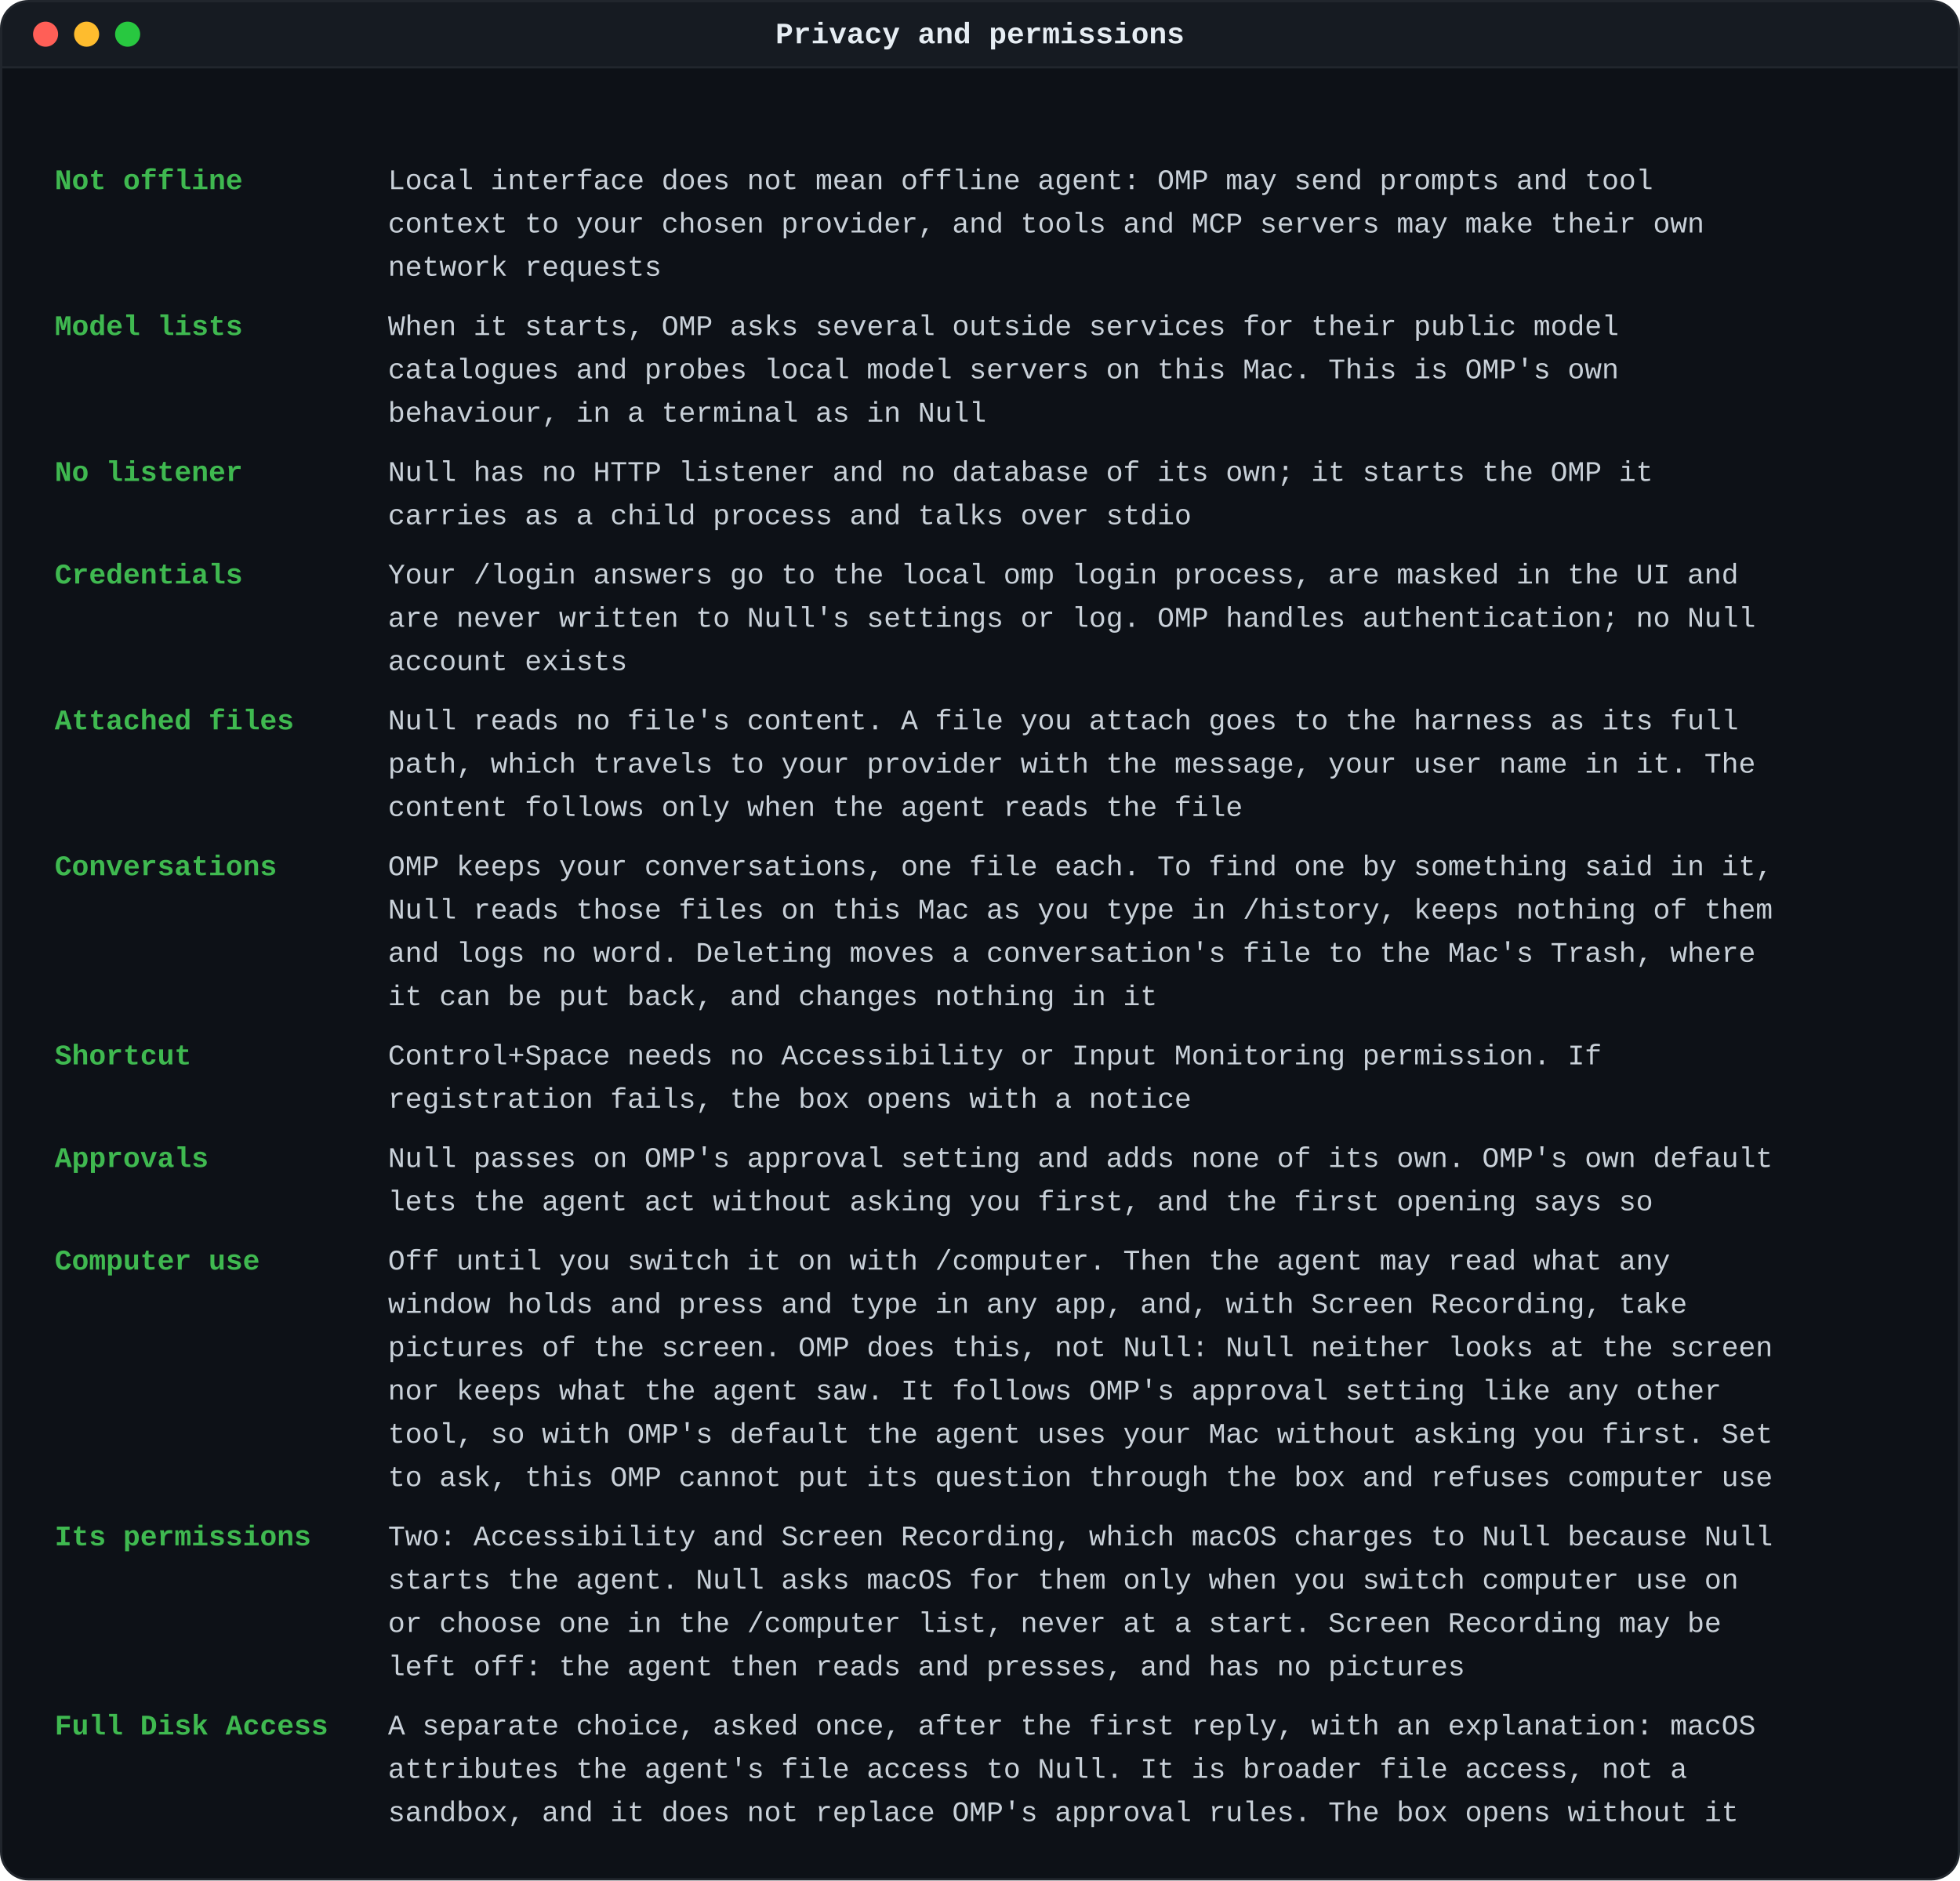
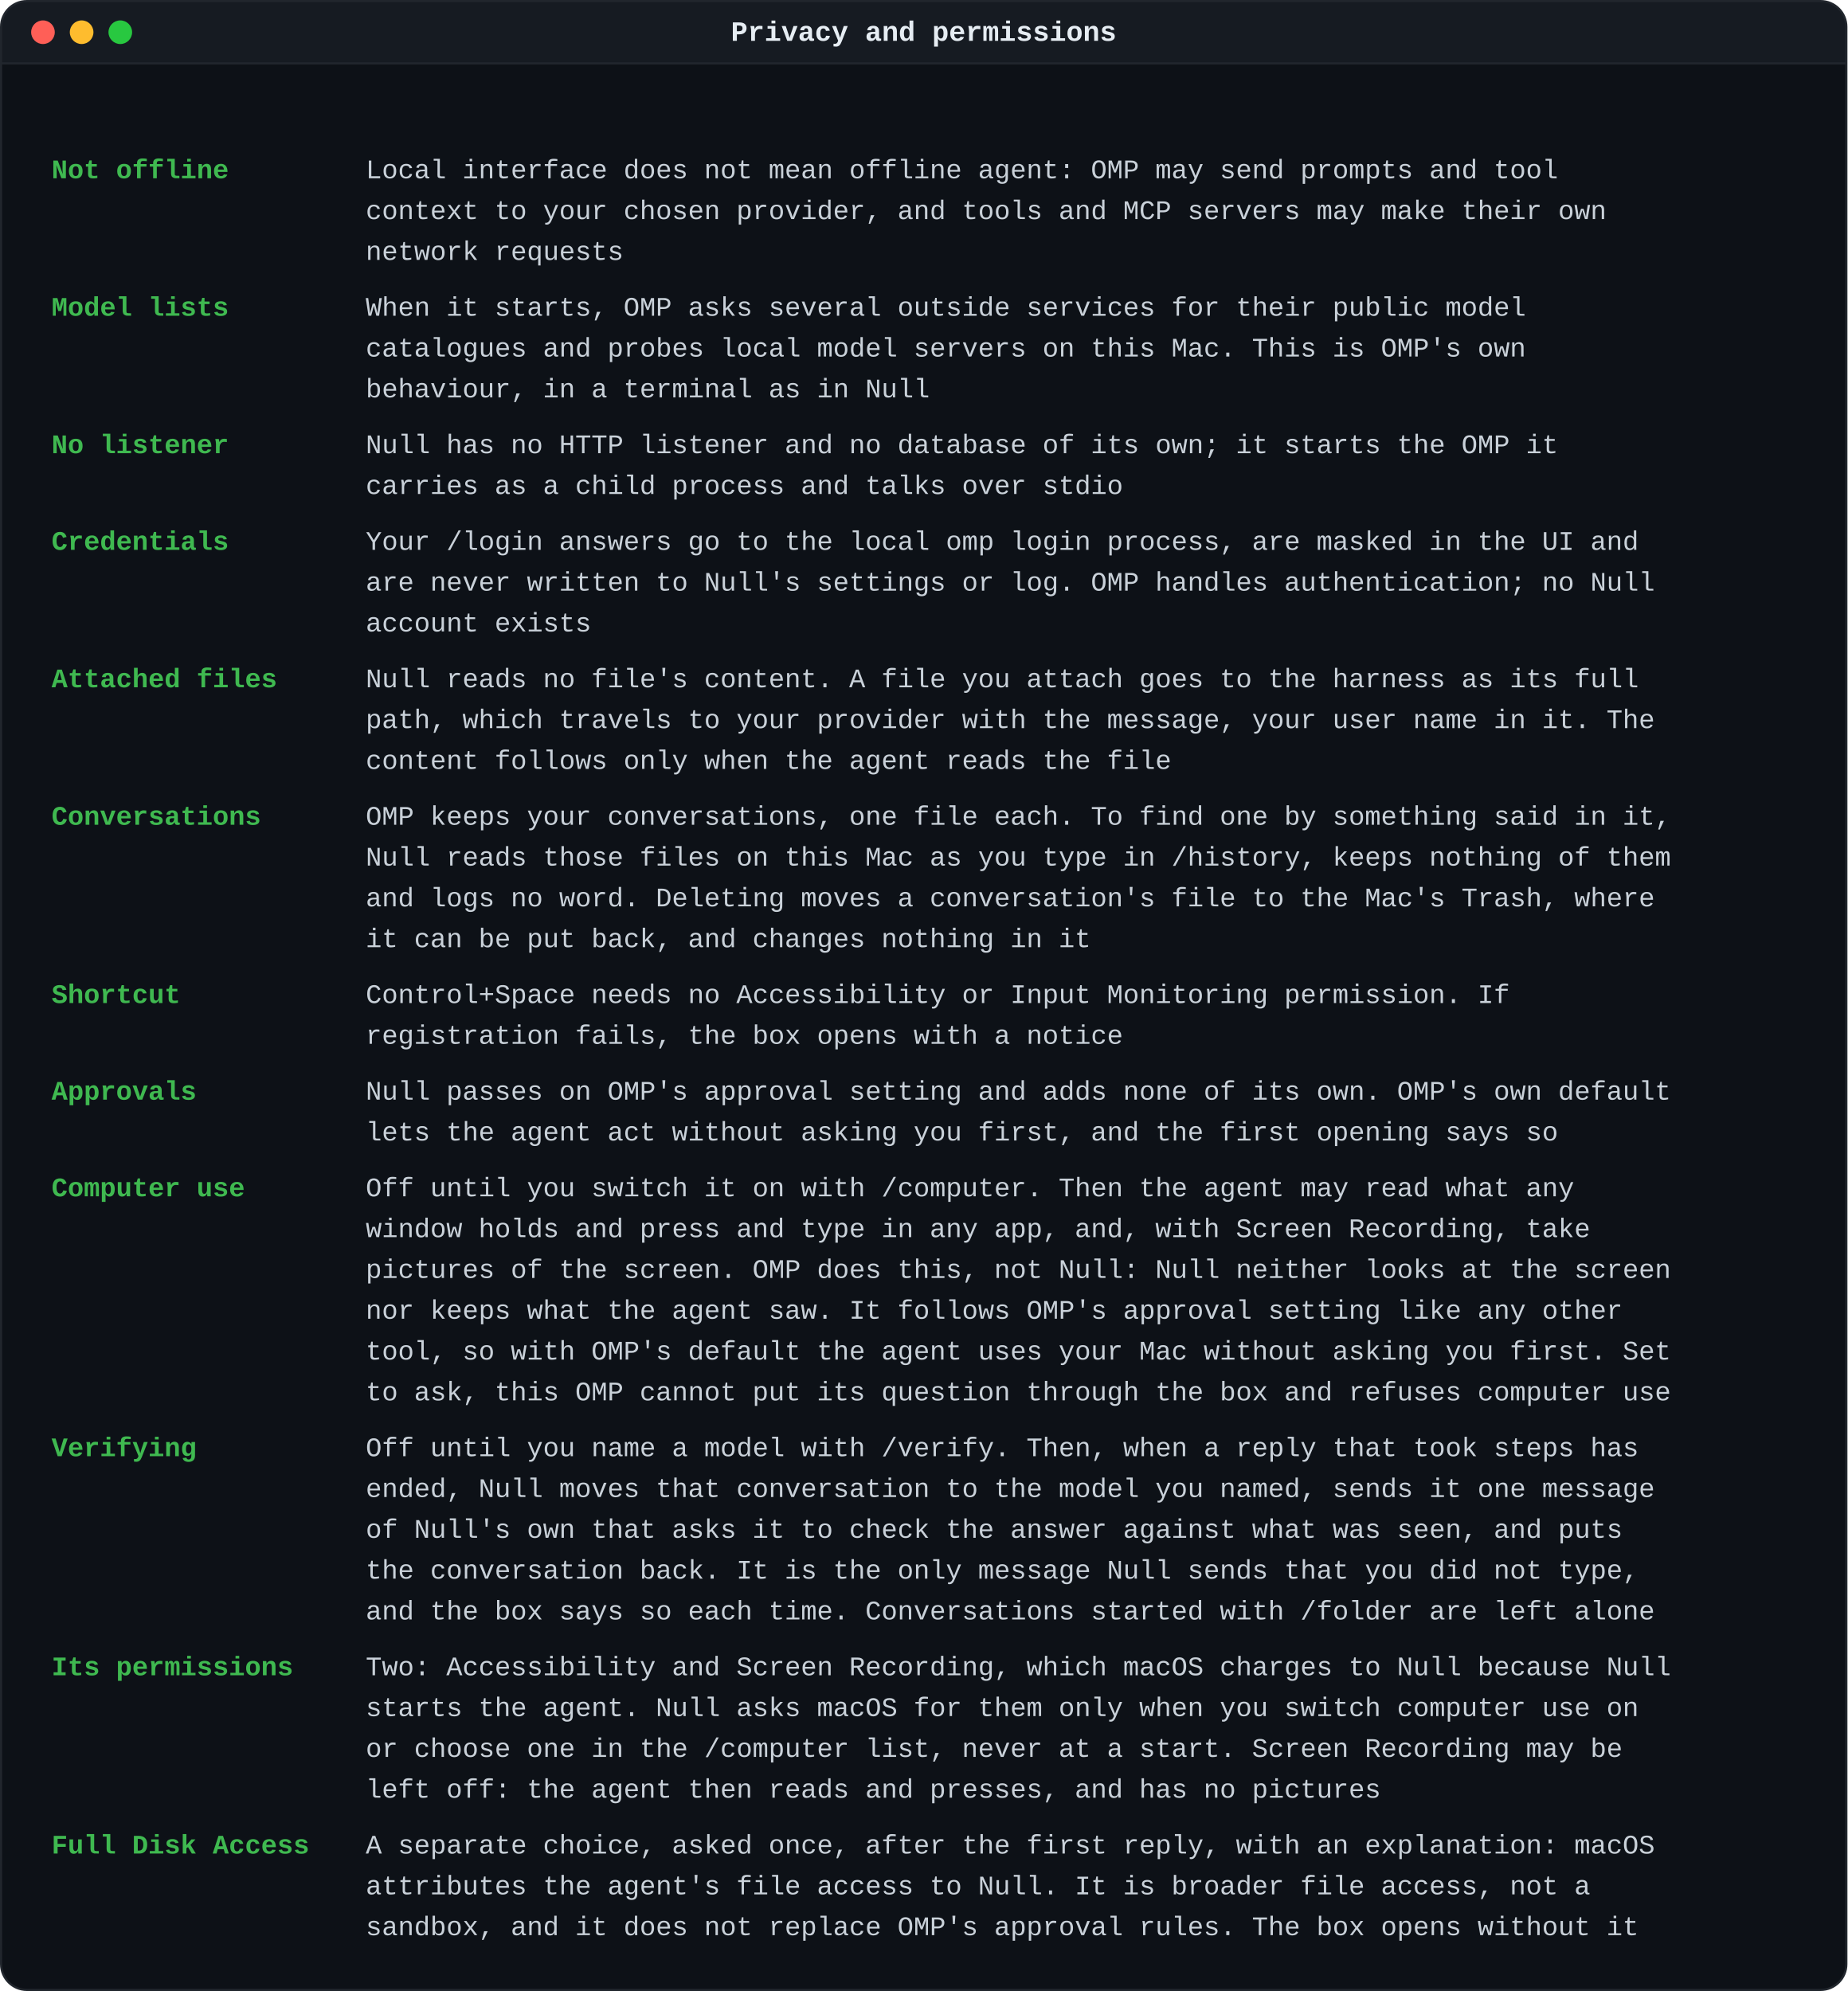
- <svg xmlns="http://www.w3.org/2000/svg" viewBox="0 0 860 825" width="860" height="825" fill="none" role="img" aria-label="Privacy and permissions. Not offline: Local interface does not mean offline agent: OMP may send prompts and tool context to your chosen provider, and tools and MCP servers may make their own network requests Model lists: When it starts, OMP asks several outside services for their public model catalogues and probes local model servers on this Mac. This is OMP's own behaviour, in a terminal as in Null No listener: Null has no HTTP listener and no database of its own; it starts the OMP it carries as a child process and talks over stdio Credentials: Your /login answers go to the local omp login process, are masked in the UI and are never written to Null's settings or log. OMP handles authentication; no Null account exists Attached files: Null reads no file's content. A file you attach goes to the harness as its full path, which travels to your provider with the message, your user name in it. The content follows only when the agent reads the file Conversations: OMP keeps your conversations, one file each. To find one by something said in it, Null reads those files on this Mac as you type in /history, keeps nothing of them and logs no word. Deleting moves a conversation's file to the Mac's Trash, where it can be put back, and changes nothing in it Shortcut: Control+Space needs no Accessibility or Input Monitoring permission. If registration fails, the box opens with a notice Approvals: Null passes on OMP's approval setting and adds none of its own. OMP's own default lets the agent act without asking you first, and the first opening says so Computer use: Off until you switch it on with /computer. Then the agent may read what any window holds and press and type in any app, and, with Screen Recording, take pictures of the screen. OMP does this, not Null: Null neither looks at the screen nor keeps what the agent saw. It follows OMP's approval setting like any other tool, so with OMP's default the agent uses your Mac without asking you first. Set to ask, this OMP cannot put its question through the box and refuses computer use Its permissions: Two: Accessibility and Screen Recording, which macOS charges to Null because Null starts the agent. Null asks macOS for them only when you switch computer use on or choose one in the /computer list, never at a start. Screen Recording may be left off: the agent then reads and presses, and has no pictures Full Disk Access: A separate choice, asked once, after the first reply, with an explanation: macOS attributes the agent's file access to Null. It is broader file access, not a sandbox, and it does not replace OMP's approval rules. The box opens without it">
+ <svg xmlns="http://www.w3.org/2000/svg" viewBox="0 0 860 927" width="860" height="927" fill="none" role="img" aria-label="Privacy and permissions. Not offline: Local interface does not mean offline agent: OMP may send prompts and tool context to your chosen provider, and tools and MCP servers may make their own network requests Model lists: When it starts, OMP asks several outside services for their public model catalogues and probes local model servers on this Mac. This is OMP's own behaviour, in a terminal as in Null No listener: Null has no HTTP listener and no database of its own; it starts the OMP it carries as a child process and talks over stdio Credentials: Your /login answers go to the local omp login process, are masked in the UI and are never written to Null's settings or log. OMP handles authentication; no Null account exists Attached files: Null reads no file's content. A file you attach goes to the harness as its full path, which travels to your provider with the message, your user name in it. The content follows only when the agent reads the file Conversations: OMP keeps your conversations, one file each. To find one by something said in it, Null reads those files on this Mac as you type in /history, keeps nothing of them and logs no word. Deleting moves a conversation's file to the Mac's Trash, where it can be put back, and changes nothing in it Shortcut: Control+Space needs no Accessibility or Input Monitoring permission. If registration fails, the box opens with a notice Approvals: Null passes on OMP's approval setting and adds none of its own. OMP's own default lets the agent act without asking you first, and the first opening says so Computer use: Off until you switch it on with /computer. Then the agent may read what any window holds and press and type in any app, and, with Screen Recording, take pictures of the screen. OMP does this, not Null: Null neither looks at the screen nor keeps what the agent saw. It follows OMP's approval setting like any other tool, so with OMP's default the agent uses your Mac without asking you first. Set to ask, this OMP cannot put its question through the box and refuses computer use Verifying: Off until you name a model with /verify. Then, when a reply that took steps has ended, Null moves that conversation to the model you named, sends it one message of Null's own that asks it to check the answer against what was seen, and puts the conversation back. It is the only message Null sends that you did not type, and the box says so each time. Conversations started with /folder are left alone Its permissions: Two: Accessibility and Screen Recording, which macOS charges to Null because Null starts the agent. Null asks macOS for them only when you switch computer use on or choose one in the /computer list, never at a start. Screen Recording may be left off: the agent then reads and presses, and has no pictures Full Disk Access: A separate choice, asked once, after the first reply, with an explanation: macOS attributes the agent's file access to Null. It is broader file access, not a sandbox, and it does not replace OMP's approval rules. The box opens without it">
  <style>
    text { font-family: ui-monospace,SFMono-Regular,'SF Mono',Menlo,Consolas,'Liberation Mono',monospace; }
    .rise { animation: rise .35s ease-out both; }
    .fade { animation: fade .4s ease-out both; }
    .blink { animation: blink 1.1s steps(1) infinite; }
    @keyframes rise { from { opacity: 0; transform: translateY(4px); } }
    @keyframes fade { from { opacity: 0; } }
    @keyframes blink { 50% { opacity: 0; } }
    @keyframes hold { 0%, 99.9% { opacity: 1; } 100% { opacity: 0; } }
    @media (prefers-reduced-motion: reduce) { * { animation: none !important; } }
  </style>
  <clipPath id="win">
-     <rect x="0.5" y="0.5" width="859" height="824" rx="12" />
+     <rect x="0.5" y="0.5" width="859" height="926" rx="12" />
  </clipPath>
  <g clip-path="url(#win)">
-     <rect width="860" height="825" fill="#0D1117" />
+     <rect width="860" height="927" fill="#0D1117" />
    <rect width="860" height="30" fill="#161B22" />
    <path d="M0 29.5H860" stroke="#21262D" />
    <circle cx="20" cy="15.0" r="5.5" fill="#FF5F57" />
    <circle cx="38" cy="15.0" r="5.5" fill="#FEBC2E" />
    <circle cx="56" cy="15.0" r="5.5" fill="#28C840" />
    <text x="430.0" y="19.0" font-size="13" font-weight="600" fill="#E6EDF3" text-anchor="middle">Privacy and permissions</text>
    <text x="24" y="83.0" font-size="12.5" font-weight="700" fill="#3FB950">Not offline</text>
    <text x="170.25" y="83.0" font-size="12.5" fill="#C9D1D9">Local interface does not mean offline agent: OMP may send prompts and tool</text>
    <text x="170.25" y="102.0" font-size="12.5" fill="#C9D1D9">context to your chosen provider, and tools and MCP servers may make their own</text>
    <text x="170.25" y="121.0" font-size="12.5" fill="#C9D1D9">network requests</text>
    <text x="24" y="147.0" font-size="12.5" font-weight="700" fill="#3FB950">Model lists</text>
    <text x="170.25" y="147.0" font-size="12.5" fill="#C9D1D9">When it starts, OMP asks several outside services for their public model</text>
    <text x="170.25" y="166.0" font-size="12.5" fill="#C9D1D9">catalogues and probes local model servers on this Mac. This is OMP's own</text>
    <text x="170.25" y="185.0" font-size="12.5" fill="#C9D1D9">behaviour, in a terminal as in Null</text>
    <text x="24" y="211.0" font-size="12.5" font-weight="700" fill="#3FB950">No listener</text>
    <text x="170.25" y="211.0" font-size="12.5" fill="#C9D1D9">Null has no HTTP listener and no database of its own; it starts the OMP it</text>
    <text x="170.25" y="230.0" font-size="12.5" fill="#C9D1D9">carries as a child process and talks over stdio</text>
    <text x="24" y="256.0" font-size="12.5" font-weight="700" fill="#3FB950">Credentials</text>
    <text x="170.25" y="256.0" font-size="12.5" fill="#C9D1D9">Your /login answers go to the local omp login process, are masked in the UI and</text>
    <text x="170.25" y="275.0" font-size="12.5" fill="#C9D1D9">are never written to Null's settings or log. OMP handles authentication; no Null</text>
    <text x="170.25" y="294.0" font-size="12.5" fill="#C9D1D9">account exists</text>
    <text x="24" y="320.0" font-size="12.5" font-weight="700" fill="#3FB950">Attached files</text>
    <text x="170.25" y="320.0" font-size="12.5" fill="#C9D1D9">Null reads no file's content. A file you attach goes to the harness as its full</text>
    <text x="170.25" y="339.0" font-size="12.5" fill="#C9D1D9">path, which travels to your provider with the message, your user name in it. The</text>
    <text x="170.25" y="358.0" font-size="12.5" fill="#C9D1D9">content follows only when the agent reads the file</text>
    <text x="24" y="384.0" font-size="12.5" font-weight="700" fill="#3FB950">Conversations</text>
    <text x="170.25" y="384.0" font-size="12.5" fill="#C9D1D9">OMP keeps your conversations, one file each. To find one by something said in it,</text>
    <text x="170.25" y="403.0" font-size="12.5" fill="#C9D1D9">Null reads those files on this Mac as you type in /history, keeps nothing of them</text>
    <text x="170.25" y="422.0" font-size="12.5" fill="#C9D1D9">and logs no word. Deleting moves a conversation's file to the Mac's Trash, where</text>
    <text x="170.25" y="441.0" font-size="12.5" fill="#C9D1D9">it can be put back, and changes nothing in it</text>
    <text x="24" y="467.0" font-size="12.5" font-weight="700" fill="#3FB950">Shortcut</text>
    <text x="170.25" y="467.0" font-size="12.5" fill="#C9D1D9">Control+Space needs no Accessibility or Input Monitoring permission. If</text>
    <text x="170.25" y="486.0" font-size="12.5" fill="#C9D1D9">registration fails, the box opens with a notice</text>
    <text x="24" y="512.0" font-size="12.5" font-weight="700" fill="#3FB950">Approvals</text>
    <text x="170.25" y="512.0" font-size="12.5" fill="#C9D1D9">Null passes on OMP's approval setting and adds none of its own. OMP's own default</text>
    <text x="170.25" y="531.0" font-size="12.5" fill="#C9D1D9">lets the agent act without asking you first, and the first opening says so</text>
    <text x="24" y="557.0" font-size="12.5" font-weight="700" fill="#3FB950">Computer use</text>
    <text x="170.25" y="557.0" font-size="12.5" fill="#C9D1D9">Off until you switch it on with /computer. Then the agent may read what any</text>
    <text x="170.25" y="576.0" font-size="12.5" fill="#C9D1D9">window holds and press and type in any app, and, with Screen Recording, take</text>
    <text x="170.25" y="595.0" font-size="12.5" fill="#C9D1D9">pictures of the screen. OMP does this, not Null: Null neither looks at the screen</text>
    <text x="170.25" y="614.0" font-size="12.5" fill="#C9D1D9">nor keeps what the agent saw. It follows OMP's approval setting like any other</text>
    <text x="170.25" y="633.0" font-size="12.5" fill="#C9D1D9">tool, so with OMP's default the agent uses your Mac without asking you first. Set</text>
    <text x="170.25" y="652.0" font-size="12.5" fill="#C9D1D9">to ask, this OMP cannot put its question through the box and refuses computer use</text>
-     <text x="24" y="678.0" font-size="12.5" font-weight="700" fill="#3FB950">Its permissions</text>
-     <text x="170.25" y="678.0" font-size="12.5" fill="#C9D1D9">Two: Accessibility and Screen Recording, which macOS charges to Null because Null</text>
-     <text x="170.25" y="697.0" font-size="12.5" fill="#C9D1D9">starts the agent. Null asks macOS for them only when you switch computer use on</text>
-     <text x="170.25" y="716.0" font-size="12.5" fill="#C9D1D9">or choose one in the /computer list, never at a start. Screen Recording may be</text>
-     <text x="170.25" y="735.0" font-size="12.5" fill="#C9D1D9">left off: the agent then reads and presses, and has no pictures</text>
-     <text x="24" y="761.0" font-size="12.5" font-weight="700" fill="#3FB950">Full Disk Access</text>
-     <text x="170.25" y="761.0" font-size="12.5" fill="#C9D1D9">A separate choice, asked once, after the first reply, with an explanation: macOS</text>
-     <text x="170.25" y="780.0" font-size="12.5" fill="#C9D1D9">attributes the agent's file access to Null. It is broader file access, not a</text>
-     <text x="170.25" y="799.0" font-size="12.5" fill="#C9D1D9">sandbox, and it does not replace OMP's approval rules. The box opens without it</text>
+     <text x="24" y="678.0" font-size="12.5" font-weight="700" fill="#3FB950">Verifying</text>
+     <text x="170.25" y="678.0" font-size="12.5" fill="#C9D1D9">Off until you name a model with /verify. Then, when a reply that took steps has</text>
+     <text x="170.25" y="697.0" font-size="12.5" fill="#C9D1D9">ended, Null moves that conversation to the model you named, sends it one message</text>
+     <text x="170.25" y="716.0" font-size="12.5" fill="#C9D1D9">of Null's own that asks it to check the answer against what was seen, and puts</text>
+     <text x="170.25" y="735.0" font-size="12.5" fill="#C9D1D9">the conversation back. It is the only message Null sends that you did not type,</text>
+     <text x="170.25" y="754.0" font-size="12.5" fill="#C9D1D9">and the box says so each time. Conversations started with /folder are left alone</text>
+     <text x="24" y="780.0" font-size="12.5" font-weight="700" fill="#3FB950">Its permissions</text>
+     <text x="170.25" y="780.0" font-size="12.5" fill="#C9D1D9">Two: Accessibility and Screen Recording, which macOS charges to Null because Null</text>
+     <text x="170.25" y="799.0" font-size="12.5" fill="#C9D1D9">starts the agent. Null asks macOS for them only when you switch computer use on</text>
+     <text x="170.25" y="818.0" font-size="12.5" fill="#C9D1D9">or choose one in the /computer list, never at a start. Screen Recording may be</text>
+     <text x="170.25" y="837.0" font-size="12.5" fill="#C9D1D9">left off: the agent then reads and presses, and has no pictures</text>
+     <text x="24" y="863.0" font-size="12.5" font-weight="700" fill="#3FB950">Full Disk Access</text>
+     <text x="170.25" y="863.0" font-size="12.5" fill="#C9D1D9">A separate choice, asked once, after the first reply, with an explanation: macOS</text>
+     <text x="170.25" y="882.0" font-size="12.5" fill="#C9D1D9">attributes the agent's file access to Null. It is broader file access, not a</text>
+     <text x="170.25" y="901.0" font-size="12.5" fill="#C9D1D9">sandbox, and it does not replace OMP's approval rules. The box opens without it</text>
  </g>
-   <rect x="0.5" y="0.5" width="859" height="824" rx="12" stroke="#21262D" />
+   <rect x="0.5" y="0.5" width="859" height="926" rx="12" stroke="#21262D" />
</svg>
